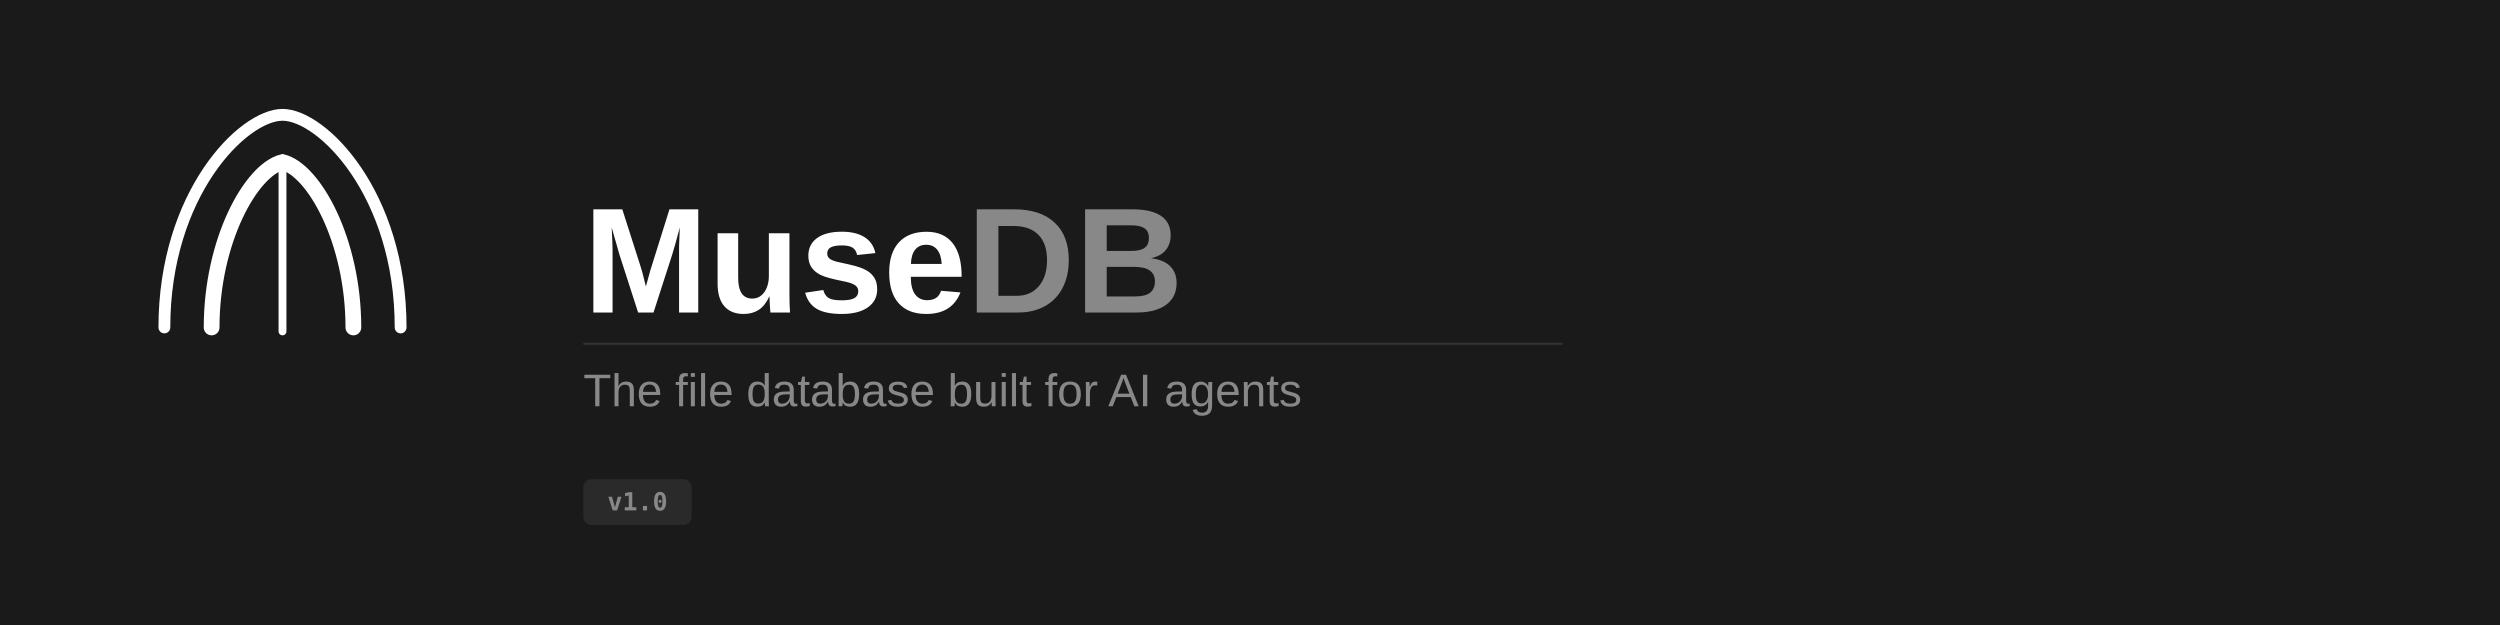
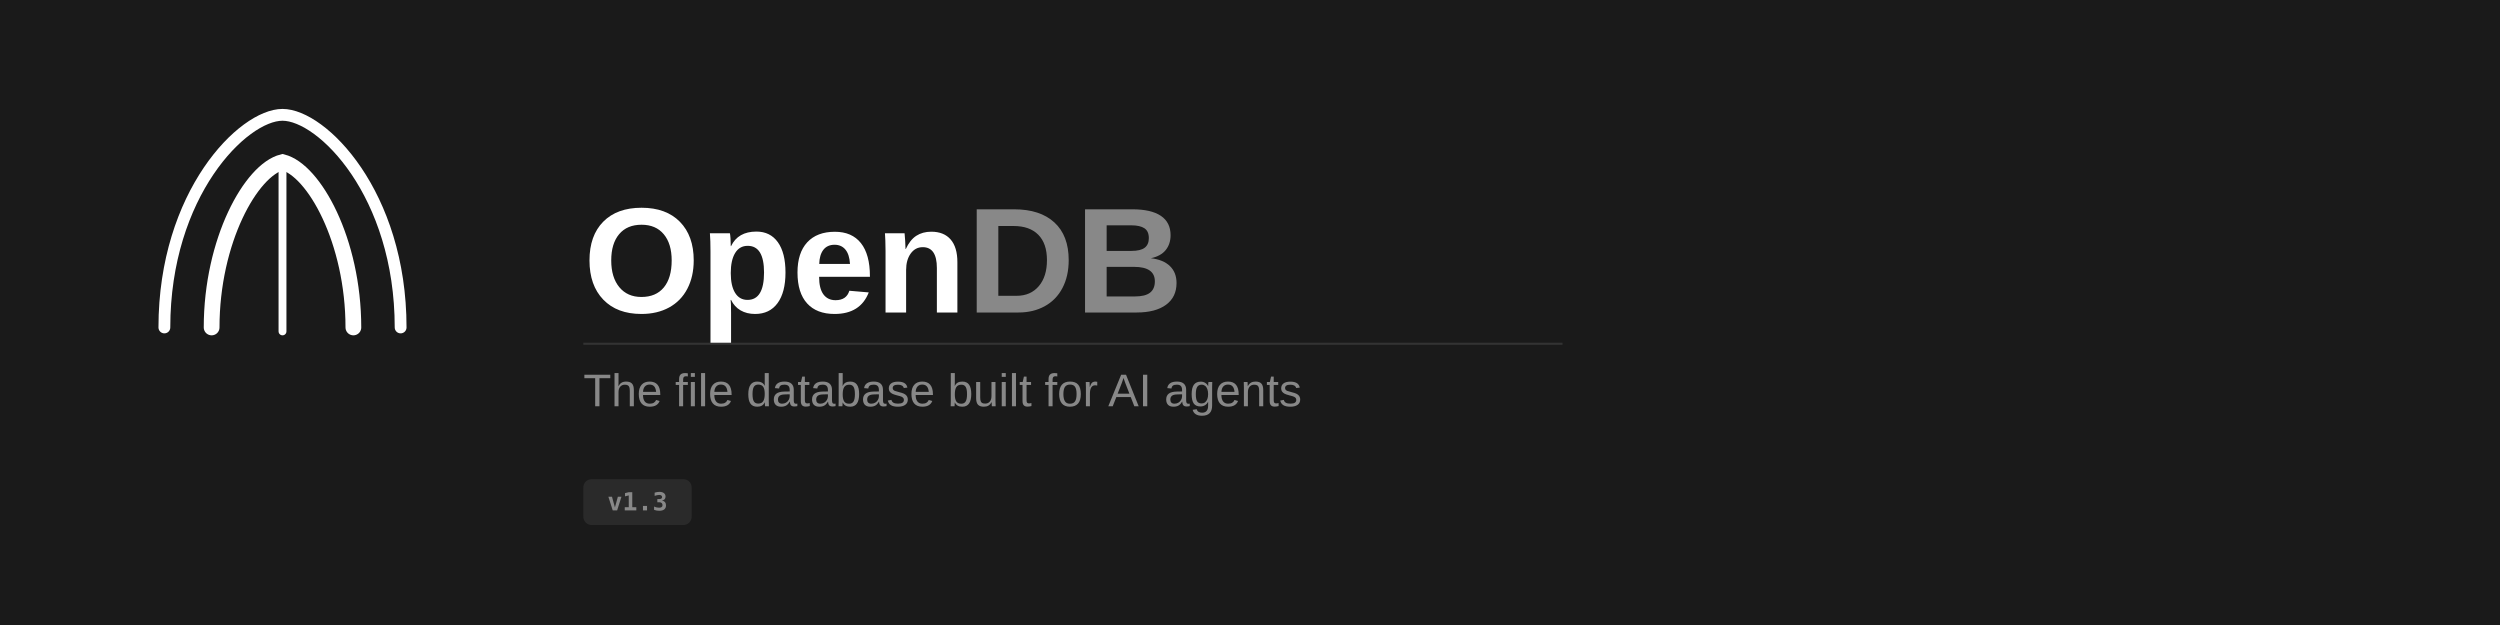
<svg xmlns="http://www.w3.org/2000/svg" width="1200" height="300" viewBox="0 0 1200 300">
  <rect width="1200" height="300" fill="#1A1A1A" />
  <g transform="translate(60, 40) scale(1.8)">
    <g transform="scale(1.05)" fill="none" stroke="white" stroke-linecap="round">
      <path d="M10 62 C10 28, 30 8, 40 8 C50 8, 70 28, 70 62" stroke-width="3" />
      <path d="M22 62 C22 40, 32 22, 40 20 C48 22, 58 40, 58 62" stroke-width="4" />
      <line x1="40" y1="20" x2="40" y2="63" stroke-width="2" />
    </g>
  </g>
  <g transform="translate(280, 150)">
    <text x="0" y="0" font-family="'SF Pro Display', 'Helvetica Neue', Arial, sans-serif" font-size="72" fill="white" font-weight="700">
-       Muse<tspan fill="#888">DB</tspan>
+       Open<tspan fill="#888">DB</tspan>
    </text>
  </g>
  <line x1="280" y1="165" x2="750" y2="165" stroke="#333" stroke-width="1" />
  <g transform="translate(280, 195)">
    <text x="0" y="0" font-family="'SF Pro Text', 'Helvetica Neue', Arial, sans-serif" font-size="22" fill="#888" font-weight="400">
      The file database built for AI agents
    </text>
  </g>
  <g transform="translate(280, 230)">
    <rect x="0" y="0" width="52" height="22" rx="4" fill="#888" opacity="0.15" />
-     <text x="26" y="15" font-family="'SF Mono', 'Fira Code', monospace" font-size="12" fill="#888" text-anchor="middle" font-weight="600">v1.0</text>
+     <text x="26" y="15" font-family="'SF Mono', 'Fira Code', monospace" font-size="12" fill="#888" text-anchor="middle" font-weight="600">v1.3</text>
  </g>
</svg>
